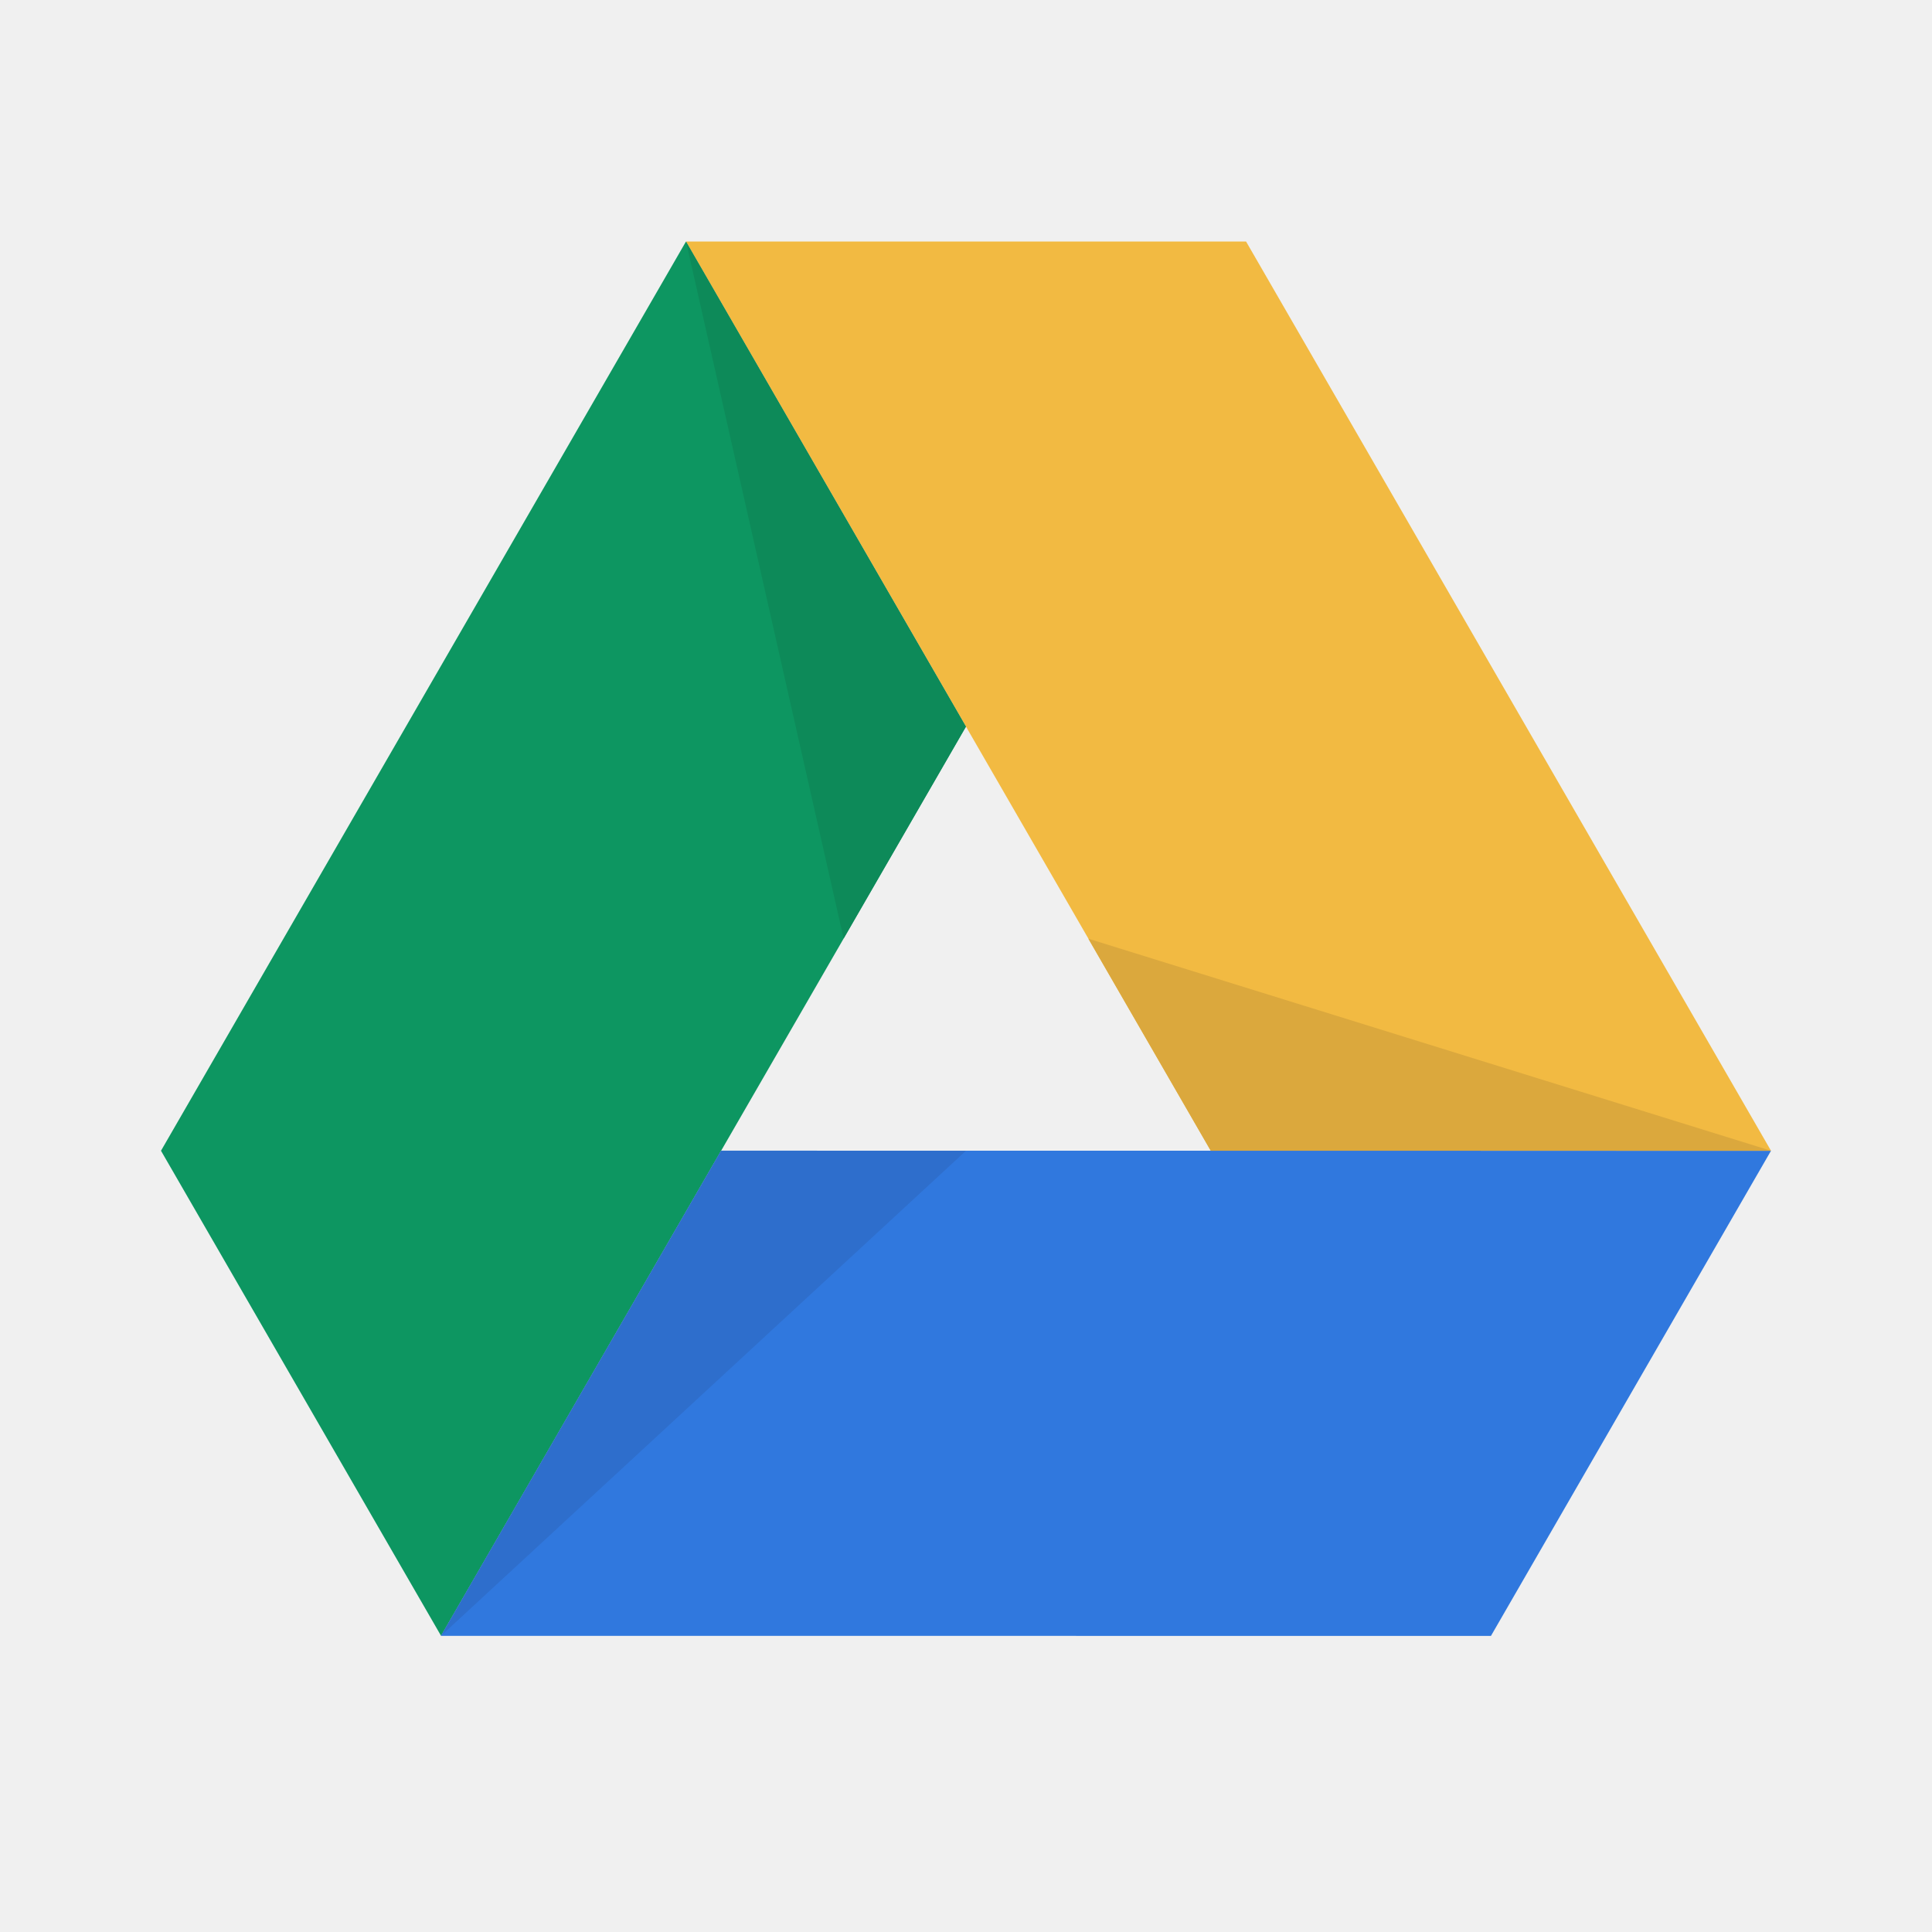
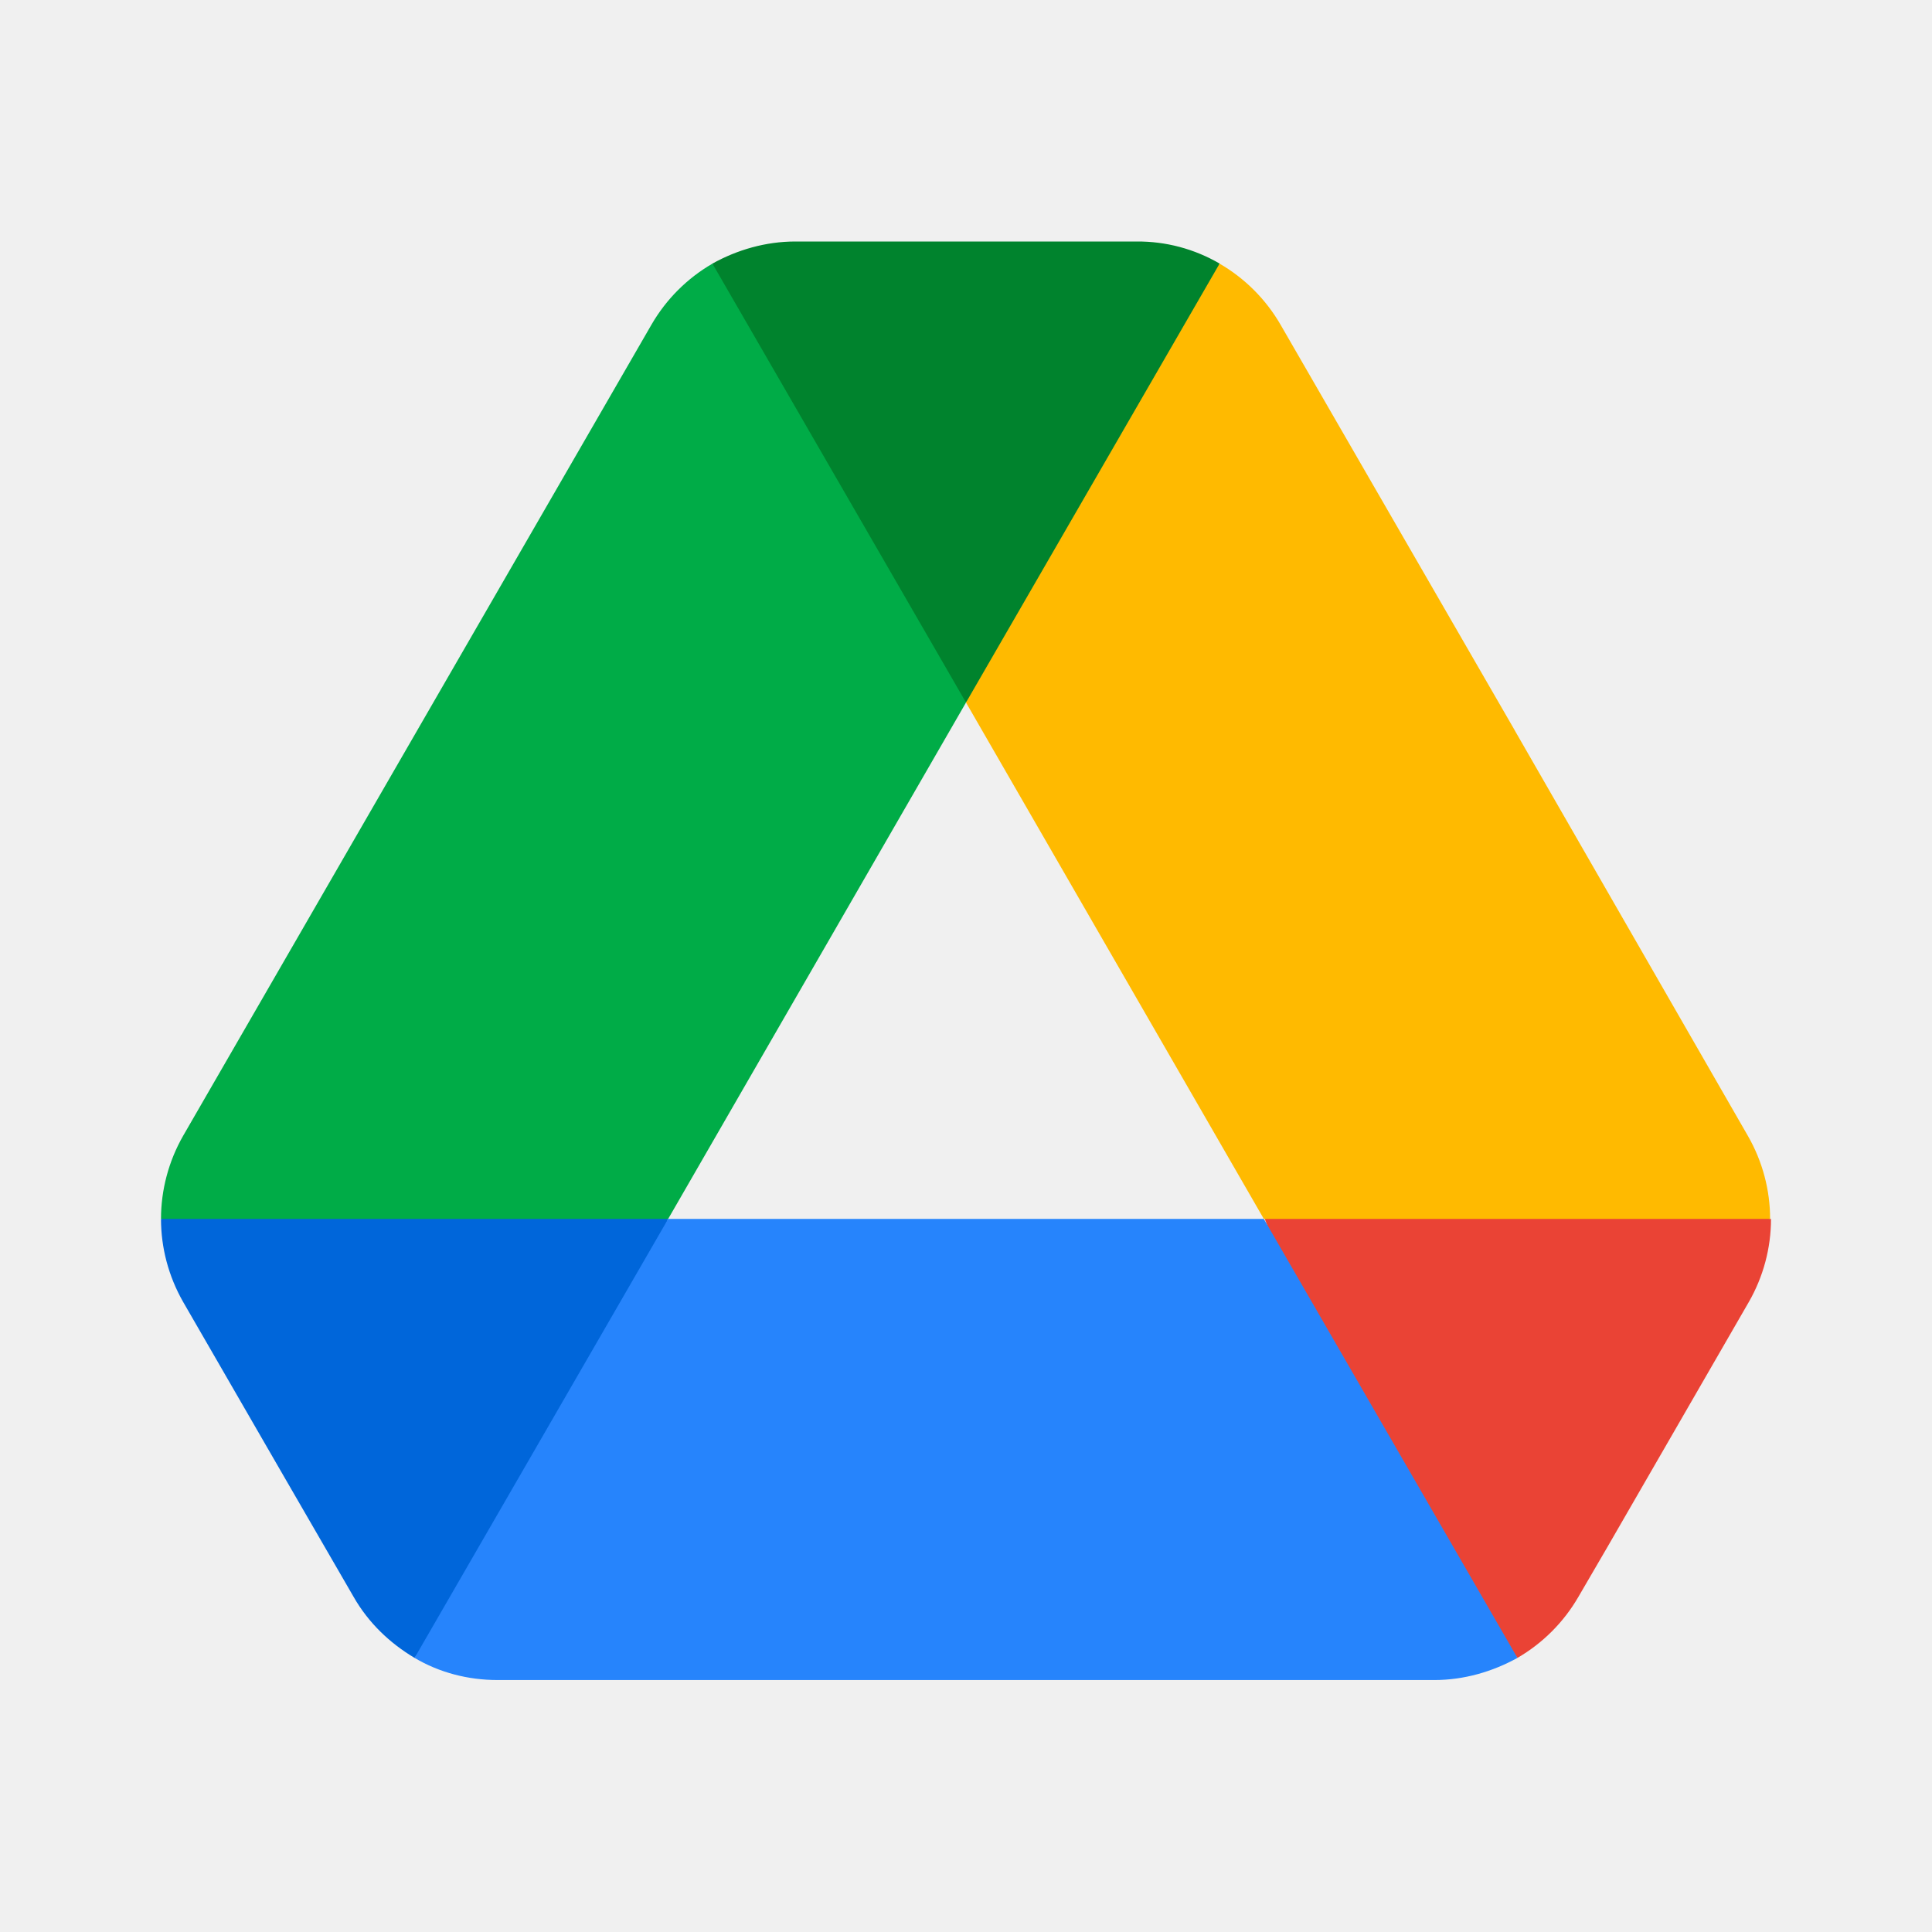
<svg xmlns="http://www.w3.org/2000/svg" aria-hidden="true" aria-label="Google Drive" class="d-svg d-svg--native d-svg__googleDrive" viewBox="0 0 24 24" fill="none">
-   <path d="M5.479 20.321L2 14.295 8.521 3.001 12 9.026 5.479 20.321z" fill="#0D9661" />
-   <path d="M5.479 20.32l3.479-6.026L22 14.295l-3.479 6.027-13.042-.001z" fill="#3078DE" />
-   <path d="M22 14.295l-6.959-.001L8.521 3h6.958L22 14.295z" fill="#F2BA42" />
-   <path d="M12 14.295H8.958L5.479 20.32 12 14.295z" fill="#2E6ECC" />
-   <path d="M15.04 14.295H22l-8.48-2.634 1.52 2.634z" fill="#DBA83D" />
-   <path d="M10.479 11.66l1.52-2.634L8.522 3l1.958 8.66z" fill="#0D8A59" />
+   <g clip-path="url(#clip0)">
+     <path d="M3.512 18.315l.882 1.524c.183.32.447.572.756.756.886-1.125 1.503-1.988 1.85-2.59.353-.61.786-1.564 1.3-2.863-1.385-.182-2.435-.273-3.15-.273-.686 0-1.736.09-3.15.273 0 .355.092.71.275 1.031l1.237 2.142z" fill="#0066DA" />
+     <path d="M18.85 20.595a2.08 2.08 0 00.756-.756l.367-.63 1.752-3.036c.18-.314.275-.67.275-1.03-1.422-.183-2.47-.274-3.144-.274-.724 0-1.772.09-3.145.273.508 1.306.936 2.26 1.283 2.864.35.608.97 1.471 1.856 2.589z" fill="#EA4335" />
+     <path d="M12 8.727c1.025-1.237 1.732-2.192 2.12-2.863.312-.54.655-1.404 1.03-2.59A2.014 2.014 0 0014.12 3H9.88c-.367 0-.722.103-1.031.275.477 1.36.882 2.327 1.214 2.903.368.636 1.013 1.486 1.936 2.55z" fill="#00832D" />
+     <path d="M15.7 15.142H8.3l-3.15 5.453c.31.183.664.275 1.031.275h11.638c.367 0 .722-.104 1.031-.275l-3.15-5.453z" fill="#2684FC" />
+     <path d="M12 8.727L8.85 3.275a2.08 2.08 0 00-.756.756l-5.82 10.08c-.179.314-.274.67-.274 1.031h6.3L12 8.727z" fill="#00AC47" />
+     <path d="M18.816 9.071l-2.91-5.04a2.08 2.08 0 00-.756-.756L12 8.727l3.7 6.415h6.289c0-.355-.092-.71-.275-1.03l-2.898-5.04z" fill="#FFBA00" />
+   </g>
+   <defs>
+     <clipPath id="clip0">
+       <path fill="#fff" transform="translate(2 3)" d="M0 0h20v17.89H0z" />
+     </clipPath>
+   </defs>
</svg>
